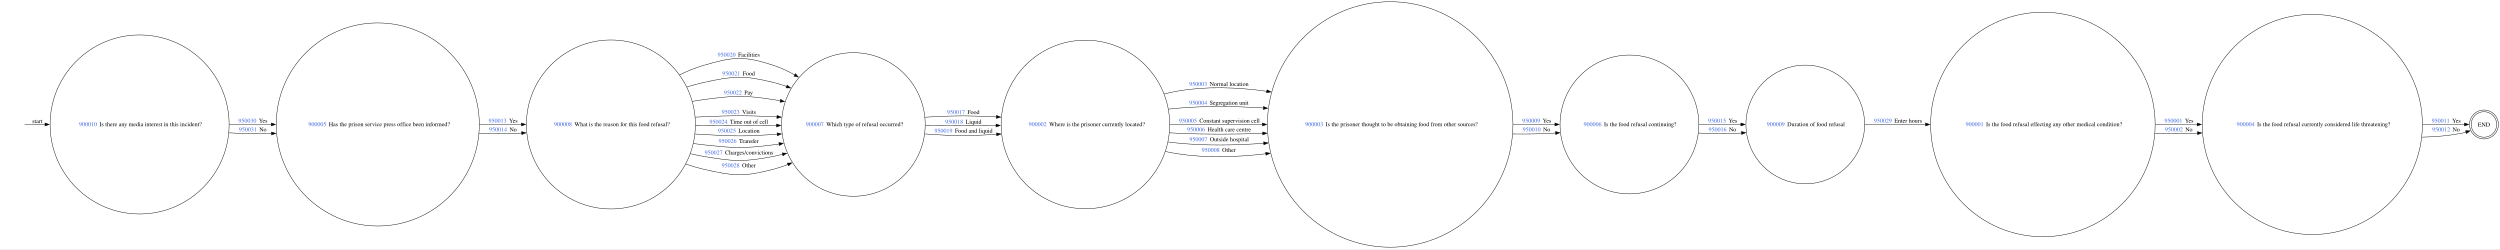
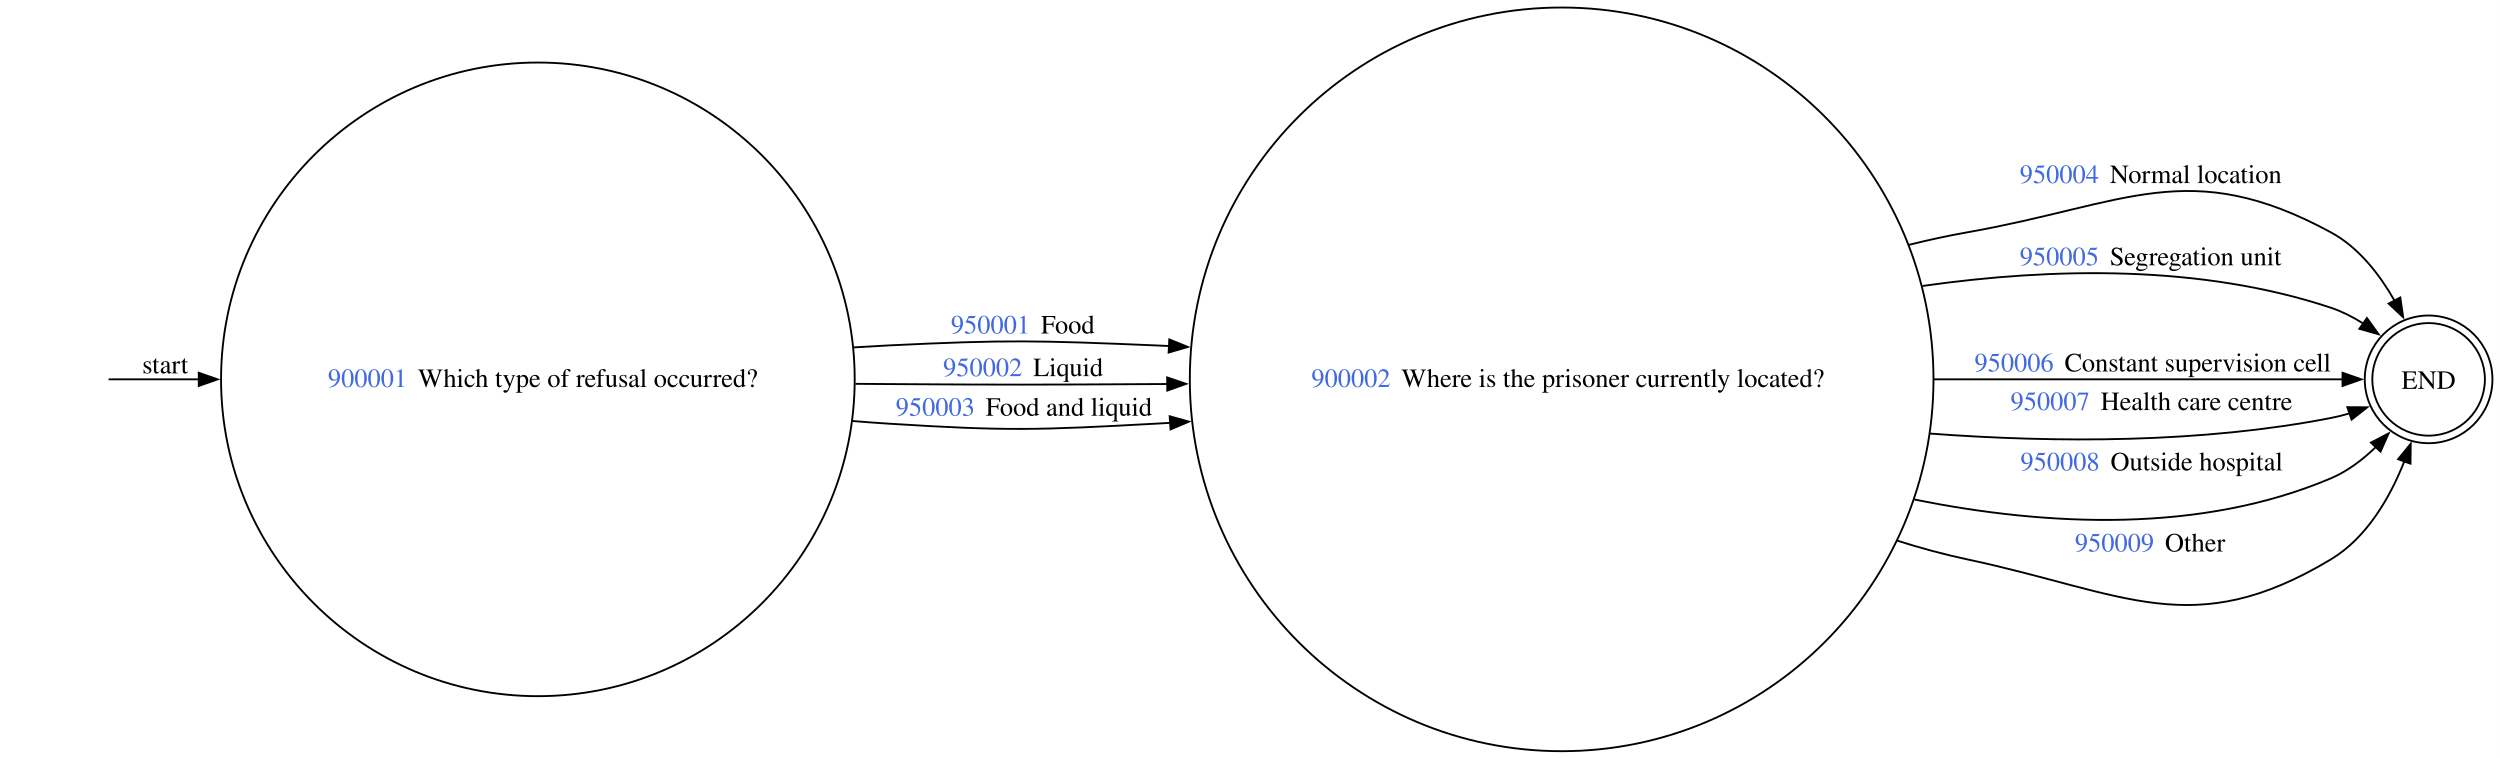
- <svg xmlns="http://www.w3.org/2000/svg" width="5851pt" height="583pt" viewBox="0.00 0.00 5851.00 583.00">
-   <g id="graph0" class="graph" transform="scale(1 1) rotate(0) translate(4 578.59)">
-     <polygon fill="white" stroke="none" points="-4,4 -4,-578.59 5847.32,-578.59 5847.32,4 -4,4" />
+ <svg xmlns="http://www.w3.org/2000/svg" width="1326pt" height="402pt" viewBox="0.00 0.00 1326.00 402.00">
+   <g id="graph0" class="graph" transform="scale(1 1) rotate(0) translate(4 398.43)">
+     <polygon fill="white" stroke="none" points="-4,4 -4,-398.43 1321.98,-398.43 1321.98,4 -4,4" />
    <g id="node1" class="node">
</g>
    <g id="node2" class="node">
-       <ellipse fill="none" stroke="black" cx="322.75" cy="-287.29" rx="209.5" ry="209.5" />
-       <text xml:space="preserve" text-anchor="start" x="177.25" y="-283.24" font-family="Times,serif" font-size="14.00"> </text>
-       <text xml:space="preserve" text-anchor="start" x="181" y="-283.24" font-family="Times,serif" font-size="14.00" fill="royalblue">900010 </text>
-       <text xml:space="preserve" text-anchor="start" x="225.25" y="-283.24" font-family="Times,serif" font-size="14.00"> Is there any media interest in this incident? </text>
+       <ellipse fill="none" stroke="black" cx="281.29" cy="-197.22" rx="168.04" ry="168.04" />
+       <text xml:space="preserve" text-anchor="start" x="166.17" y="-193.17" font-family="Times,serif" font-size="14.00"> </text>
+       <text xml:space="preserve" text-anchor="start" x="169.92" y="-193.17" font-family="Times,serif" font-size="14.00" fill="royalblue">900001 </text>
+       <text xml:space="preserve" text-anchor="start" x="214.17" y="-193.17" font-family="Times,serif" font-size="14.00"> Which type of refusal occurred? </text>
    </g>
    <g id="edge1" class="edge">
-       <path fill="none" stroke="black" d="M53.81,-287.29C66.39,-287.29 82.81,-287.29 101.33,-287.29" />
-       <polygon fill="black" stroke="black" points="101.28,-290.8 111.28,-287.29 101.28,-283.8 101.28,-290.8" />
-       <text xml:space="preserve" text-anchor="middle" x="83.62" y="-290.49" font-family="Times,serif" font-size="14.00">start</text>
+       <path fill="none" stroke="black" d="M53.58,-197.22C66.35,-197.22 83.02,-197.22 101.53,-197.22" />
+       <polygon fill="black" stroke="black" points="101.43,-200.72 111.43,-197.22 101.43,-193.72 101.43,-200.72" />
+       <text xml:space="preserve" text-anchor="middle" x="83.62" y="-200.42" font-family="Times,serif" font-size="14.00">start</text>
    </g>
-     <g id="node9" class="node">
-       <ellipse fill="none" stroke="black" cx="880.15" cy="-287.29" rx="237.65" ry="237.65" />
-       <text xml:space="preserve" text-anchor="start" x="714.02" y="-283.24" font-family="Times,serif" font-size="14.00"> </text>
-       <text xml:space="preserve" text-anchor="start" x="717.77" y="-283.24" font-family="Times,serif" font-size="14.00" fill="royalblue">900005 </text>
-       <text xml:space="preserve" text-anchor="start" x="762.02" y="-283.24" font-family="Times,serif" font-size="14.00"> Has the prison service press office been informed? </text>
+     <g id="node4" class="node">
+       <ellipse fill="none" stroke="black" cx="824.3" cy="-197.22" rx="197.22" ry="197.22" />
+       <text xml:space="preserve" text-anchor="start" x="687.8" y="-193.17" font-family="Times,serif" font-size="14.00"> </text>
+       <text xml:space="preserve" text-anchor="start" x="691.55" y="-193.17" font-family="Times,serif" font-size="14.00" fill="royalblue">900002 </text>
+       <text xml:space="preserve" text-anchor="start" x="735.8" y="-193.17" font-family="Times,serif" font-size="14.00"> Where is the prisoner currently located? </text>
    </g>
-     <g id="edge31" class="edge">
-       <path fill="none" stroke="black" d="M532.54,-287.29C564.74,-287.29 598.26,-287.29 631.21,-287.29" />
-       <polygon fill="black" stroke="black" points="630.85,-290.8 640.85,-287.29 630.85,-283.8 630.85,-290.8" />
-       <text xml:space="preserve" text-anchor="start" x="550.25" y="-291.49" font-family="Times,serif" font-size="14.00"> </text>
-       <text xml:space="preserve" text-anchor="start" x="554" y="-291.49" font-family="Times,serif" font-size="14.00" fill="royalblue">950030 </text>
-       <text xml:space="preserve" text-anchor="start" x="598.25" y="-291.49" font-family="Times,serif" font-size="14.00"> Yes </text>
+     <g id="edge2" class="edge">
+       <path fill="none" stroke="black" d="M448.68,-214.17C454.98,-214.57 461.21,-214.92 467.34,-215.22 530.26,-218.27 546.14,-217.86 609.09,-215.22 611.45,-215.12 613.84,-215.01 616.23,-214.9" />
+       <polygon fill="black" stroke="black" points="616.19,-218.41 626,-214.41 615.84,-211.42 616.19,-218.41" />
+       <text xml:space="preserve" text-anchor="start" x="496.59" y="-221.55" font-family="Times,serif" font-size="14.00"> </text>
+       <text xml:space="preserve" text-anchor="start" x="500.34" y="-221.55" font-family="Times,serif" font-size="14.00" fill="royalblue">950001 </text>
+       <text xml:space="preserve" text-anchor="start" x="544.59" y="-221.55" font-family="Times,serif" font-size="14.00"> Food </text>
    </g>
-     <g id="edge32" class="edge">
-       <path fill="none" stroke="black" d="M531.67,-267.74C537.93,-267.39 544.14,-267.07 550.25,-266.79 576.62,-265.6 604.17,-265.51 631.62,-266.15" />
-       <polygon fill="black" stroke="black" points="631.35,-269.65 641.44,-266.42 631.54,-262.65 631.35,-269.65" />
-       <text xml:space="preserve" text-anchor="start" x="551.38" y="-270.99" font-family="Times,serif" font-size="14.00"> </text>
-       <text xml:space="preserve" text-anchor="start" x="555.13" y="-270.99" font-family="Times,serif" font-size="14.00" fill="royalblue">950031 </text>
-       <text xml:space="preserve" text-anchor="start" x="599.38" y="-270.99" font-family="Times,serif" font-size="14.00"> No </text>
+     <g id="edge3" class="edge">
+       <path fill="none" stroke="black" d="M449.73,-194.85C455.67,-194.8 461.55,-194.76 467.34,-194.72 530.34,-194.29 546.09,-194.35 609.09,-194.72 611.16,-194.73 613.24,-194.74 615.33,-194.75" />
+       <polygon fill="black" stroke="black" points="615.07,-198.25 625.1,-194.82 615.12,-191.25 615.07,-198.25" />
+       <text xml:space="preserve" text-anchor="start" x="492.46" y="-198.92" font-family="Times,serif" font-size="14.00"> </text>
+       <text xml:space="preserve" text-anchor="start" x="496.21" y="-198.92" font-family="Times,serif" font-size="14.00" fill="royalblue">950002 </text>
+       <text xml:space="preserve" text-anchor="start" x="540.46" y="-198.92" font-family="Times,serif" font-size="14.00"> Liquid </text>
+     </g>
+     <g id="edge4" class="edge">
+       <path fill="none" stroke="black" d="M448.14,-175.13C454.62,-174.59 461.04,-174.12 467.34,-173.72 530.21,-169.74 546.18,-170.28 609.09,-173.72 611.63,-173.86 614.19,-174 616.76,-174.16" />
+       <polygon fill="black" stroke="black" points="616.4,-177.64 626.6,-174.8 616.85,-170.66 616.4,-177.64" />
+       <text xml:space="preserve" text-anchor="start" x="467.34" y="-177.92" font-family="Times,serif" font-size="14.00"> </text>
+       <text xml:space="preserve" text-anchor="start" x="471.09" y="-177.92" font-family="Times,serif" font-size="14.00" fill="royalblue">950003 </text>
+       <text xml:space="preserve" text-anchor="start" x="515.34" y="-177.92" font-family="Times,serif" font-size="14.00"> Food and liquid </text>
    </g>
    <g id="node3" class="node">
-       <ellipse fill="none" stroke="black" cx="5809.47" cy="-287.29" rx="29.86" ry="29.86" />
-       <ellipse fill="none" stroke="black" cx="5809.47" cy="-287.29" rx="33.86" ry="33.86" />
-       <text xml:space="preserve" text-anchor="middle" x="5809.47" y="-282.24" font-family="Times,serif" font-size="14.00">END</text>
-     </g>
-     <g id="node4" class="node">
-       <ellipse fill="none" stroke="black" cx="4777.16" cy="-287.29" rx="262.73" ry="262.73" />
-       <text xml:space="preserve" text-anchor="start" x="4592.66" y="-283.24" font-family="Times,serif" font-size="14.00"> </text>
-       <text xml:space="preserve" text-anchor="start" x="4596.41" y="-283.24" font-family="Times,serif" font-size="14.00" fill="royalblue">900001 </text>
-       <text xml:space="preserve" text-anchor="start" x="4640.66" y="-283.24" font-family="Times,serif" font-size="14.00"> Is the food refusal effecting any other medical condition? </text>
-     </g>
-     <g id="node5" class="node">
-       <ellipse fill="none" stroke="black" cx="5407.75" cy="-287.29" rx="257.61" ry="257.61" />
-       <text xml:space="preserve" text-anchor="start" x="5227" y="-283.24" font-family="Times,serif" font-size="14.00"> </text>
-       <text xml:space="preserve" text-anchor="start" x="5230.75" y="-283.24" font-family="Times,serif" font-size="14.00" fill="royalblue">900004 </text>
-       <text xml:space="preserve" text-anchor="start" x="5275" y="-283.24" font-family="Times,serif" font-size="14.00"> Is the food refusal currently considered life threatening? </text>
-     </g>
-     <g id="edge2" class="edge">
-       <path fill="none" stroke="black" d="M5040.19,-287.29C5072.58,-287.29 5105.74,-287.29 5138.23,-287.29" />
-       <polygon fill="black" stroke="black" points="5138.18,-290.8 5148.18,-287.29 5138.18,-283.8 5138.18,-290.8" />
-       <text xml:space="preserve" text-anchor="start" x="5057.89" y="-291.49" font-family="Times,serif" font-size="14.00"> </text>
-       <text xml:space="preserve" text-anchor="start" x="5061.64" y="-291.49" font-family="Times,serif" font-size="14.00" fill="royalblue">950001 </text>
-       <text xml:space="preserve" text-anchor="start" x="5105.89" y="-291.49" font-family="Times,serif" font-size="14.00"> Yes </text>
-     </g>
-     <g id="edge3" class="edge">
-       <path fill="none" stroke="black" d="M5039.56,-266.54C5070.75,-265.73 5102.15,-265.68 5132.14,-266.79 5134.52,-266.88 5136.91,-266.98 5139.31,-267.07" />
-       <polygon fill="black" stroke="black" points="5138.96,-270.56 5149.1,-267.49 5139.26,-263.57 5138.96,-270.56" />
-       <text xml:space="preserve" text-anchor="start" x="5059.02" y="-270.99" font-family="Times,serif" font-size="14.00"> </text>
-       <text xml:space="preserve" text-anchor="start" x="5062.77" y="-270.99" font-family="Times,serif" font-size="14.00" fill="royalblue">950002 </text>
-       <text xml:space="preserve" text-anchor="start" x="5107.02" y="-270.99" font-family="Times,serif" font-size="14.00"> No </text>
-     </g>
-     <g id="edge12" class="edge">
-       <path fill="none" stroke="black" d="M5665.85,-287.29C5703.57,-287.29 5738.32,-287.29 5764.07,-287.29" />
-       <polygon fill="black" stroke="black" points="5763.74,-290.8 5773.74,-287.29 5763.74,-283.8 5763.74,-290.8" />
-       <text xml:space="preserve" text-anchor="start" x="5683.36" y="-291.49" font-family="Times,serif" font-size="14.00"> </text>
-       <text xml:space="preserve" text-anchor="start" x="5687.11" y="-291.49" font-family="Times,serif" font-size="14.00" fill="royalblue">950011 </text>
-       <text xml:space="preserve" text-anchor="start" x="5731.36" y="-291.49" font-family="Times,serif" font-size="14.00"> Yes </text>
-     </g>
-     <g id="edge13" class="edge">
-       <path fill="none" stroke="black" d="M5664.1,-257.6C5695.75,-258.23 5727.53,-260.96 5757.61,-266.79 5760.96,-267.44 5764.37,-268.31 5767.76,-269.33" />
-       <polygon fill="black" stroke="black" points="5766.36,-272.55 5776.96,-272.49 5768.63,-265.93 5766.36,-272.55" />
-       <text xml:space="preserve" text-anchor="start" x="5684.49" y="-270.99" font-family="Times,serif" font-size="14.00"> </text>
-       <text xml:space="preserve" text-anchor="start" x="5688.24" y="-270.99" font-family="Times,serif" font-size="14.00" fill="royalblue">950012 </text>
-       <text xml:space="preserve" text-anchor="start" x="5732.49" y="-270.99" font-family="Times,serif" font-size="14.00"> No </text>
-     </g>
-     <g id="node6" class="node">
-       <ellipse fill="none" stroke="black" cx="2536.31" cy="-287.29" rx="197.22" ry="197.22" />
-       <text xml:space="preserve" text-anchor="start" x="2399.81" y="-283.24" font-family="Times,serif" font-size="14.00"> </text>
-       <text xml:space="preserve" text-anchor="start" x="2403.56" y="-283.24" font-family="Times,serif" font-size="14.00" fill="royalblue">900002 </text>
-       <text xml:space="preserve" text-anchor="start" x="2447.81" y="-283.24" font-family="Times,serif" font-size="14.00"> Where is the prisoner currently located? </text>
-     </g>
-     <g id="node7" class="node">
-       <ellipse fill="none" stroke="black" cx="3249.57" cy="-287.29" rx="287.29" ry="287.29" />
-       <text xml:space="preserve" text-anchor="start" x="3047.07" y="-283.24" font-family="Times,serif" font-size="14.00"> </text>
-       <text xml:space="preserve" text-anchor="start" x="3050.82" y="-283.24" font-family="Times,serif" font-size="14.00" fill="royalblue">900003 </text>
-       <text xml:space="preserve" text-anchor="start" x="3095.07" y="-283.24" font-family="Times,serif" font-size="14.00"> Is the prisoner thought to be obtaining food from other sources? </text>
-     </g>
-     <g id="edge4" class="edge">
-       <path fill="none" stroke="black" d="M2720.51,-358.64C2730.91,-361.24 2741.3,-363.49 2751.53,-365.29 2819.3,-377.25 2892.43,-374.46 2961.21,-364.87" />
-       <polygon fill="black" stroke="black" points="2961.32,-368.39 2970.71,-363.49 2960.31,-361.46 2961.32,-368.39" />
-       <text xml:space="preserve" text-anchor="start" x="2775.53" y="-377.4" font-family="Times,serif" font-size="14.00"> </text>
-       <text xml:space="preserve" text-anchor="start" x="2779.28" y="-377.4" font-family="Times,serif" font-size="14.00" fill="royalblue">950003 </text>
-       <text xml:space="preserve" text-anchor="start" x="2823.53" y="-377.4" font-family="Times,serif" font-size="14.00"> Normal location </text>
+       <ellipse fill="none" stroke="black" cx="1284.13" cy="-197.22" rx="29.86" ry="29.86" />
+       <ellipse fill="none" stroke="black" cx="1284.13" cy="-197.22" rx="33.86" ry="33.86" />
+       <text xml:space="preserve" text-anchor="middle" x="1284.13" y="-192.17" font-family="Times,serif" font-size="14.00">END</text>
    </g>
    <g id="edge5" class="edge">
-       <path fill="none" stroke="black" d="M2730.65,-323.18C2737.68,-323.98 2744.66,-324.69 2751.53,-325.29 2816.62,-331.02 2886.56,-330.07 2952.82,-325.87" />
-       <polygon fill="black" stroke="black" points="2953.02,-329.37 2962.77,-325.21 2952.56,-322.38 2953.02,-329.37" />
-       <text xml:space="preserve" text-anchor="start" x="2775.53" y="-333.5" font-family="Times,serif" font-size="14.00"> </text>
-       <text xml:space="preserve" text-anchor="start" x="2779.28" y="-333.5" font-family="Times,serif" font-size="14.00" fill="royalblue">950004 </text>
-       <text xml:space="preserve" text-anchor="start" x="2823.53" y="-333.5" font-family="Times,serif" font-size="14.00"> Segregation unit </text>
+       <path fill="none" stroke="black" d="M1008.5,-268.56C1018.9,-271.16 1029.29,-273.41 1039.52,-275.22 1123.89,-290.1 1156.95,-316.02 1232.27,-275.22 1246.91,-267.29 1258,-253.11 1266.03,-239" />
+       <polygon fill="black" stroke="black" points="1269.12,-240.65 1270.64,-230.17 1262.91,-237.41 1269.12,-240.65" />
+       <text xml:space="preserve" text-anchor="start" x="1063.52" y="-301.33" font-family="Times,serif" font-size="14.00"> </text>
+       <text xml:space="preserve" text-anchor="start" x="1067.27" y="-301.33" font-family="Times,serif" font-size="14.00" fill="royalblue">950004 </text>
+       <text xml:space="preserve" text-anchor="start" x="1111.52" y="-301.33" font-family="Times,serif" font-size="14.00"> Normal location </text>
    </g>
    <g id="edge6" class="edge">
-       <path fill="none" stroke="black" d="M2734.02,-287.29C2801.09,-287.29 2877.65,-287.29 2950.85,-287.29" />
-       <polygon fill="black" stroke="black" points="2950.59,-290.8 2960.59,-287.29 2950.59,-283.8 2950.59,-290.8" />
-       <text xml:space="preserve" text-anchor="start" x="2751.53" y="-291.49" font-family="Times,serif" font-size="14.00"> </text>
-       <text xml:space="preserve" text-anchor="start" x="2755.28" y="-291.49" font-family="Times,serif" font-size="14.00" fill="royalblue">950005 </text>
-       <text xml:space="preserve" text-anchor="start" x="2799.53" y="-291.49" font-family="Times,serif" font-size="14.00"> Constant supervision cell </text>
+       <path fill="none" stroke="black" d="M1015.62,-246.74C1085.22,-256.65 1163.67,-258.02 1232.27,-235.22 1238.22,-233.24 1244.03,-230.27 1249.48,-226.83" />
+       <polygon fill="black" stroke="black" points="1251.42,-229.75 1257.6,-221.15 1247.4,-224.02 1251.42,-229.75" />
+       <text xml:space="preserve" text-anchor="start" x="1063.52" y="-257.73" font-family="Times,serif" font-size="14.00"> </text>
+       <text xml:space="preserve" text-anchor="start" x="1067.27" y="-257.73" font-family="Times,serif" font-size="14.00" fill="royalblue">950005 </text>
+       <text xml:space="preserve" text-anchor="start" x="1111.52" y="-257.73" font-family="Times,serif" font-size="14.00"> Segregation unit </text>
    </g>
    <g id="edge7" class="edge">
-       <path fill="none" stroke="black" d="M2732.8,-267.81C2739.12,-267.43 2745.37,-267.09 2751.53,-266.79 2816.16,-263.71 2885.52,-264.19 2951.32,-266.4" />
-       <polygon fill="black" stroke="black" points="2951.08,-269.9 2961.19,-266.75 2951.32,-262.9 2951.08,-269.9" />
-       <text xml:space="preserve" text-anchor="start" x="2770.65" y="-270.99" font-family="Times,serif" font-size="14.00"> </text>
-       <text xml:space="preserve" text-anchor="start" x="2774.4" y="-270.99" font-family="Times,serif" font-size="14.00" fill="royalblue">950006 </text>
-       <text xml:space="preserve" text-anchor="start" x="2818.65" y="-270.99" font-family="Times,serif" font-size="14.00"> Health care centre </text>
+       <path fill="none" stroke="black" d="M1021.79,-197.22C1102.17,-197.22 1187.99,-197.22 1238.53,-197.22" />
+       <polygon fill="black" stroke="black" points="1238.47,-200.72 1248.47,-197.22 1238.47,-193.72 1238.47,-200.72" />
+       <text xml:space="preserve" text-anchor="start" x="1039.52" y="-201.42" font-family="Times,serif" font-size="14.00"> </text>
+       <text xml:space="preserve" text-anchor="start" x="1043.27" y="-201.42" font-family="Times,serif" font-size="14.00" fill="royalblue">950006 </text>
+       <text xml:space="preserve" text-anchor="start" x="1087.52" y="-201.42" font-family="Times,serif" font-size="14.00"> Constant supervision cell </text>
    </g>
    <g id="edge8" class="edge">
-       <path fill="none" stroke="black" d="M2729.72,-246.33C2737.06,-245.37 2744.35,-244.52 2751.53,-243.79 2817.05,-237.21 2887.48,-238.37 2954.14,-243.26" />
-       <polygon fill="black" stroke="black" points="2953.48,-246.72 2963.72,-243.99 2954.02,-239.74 2953.48,-246.72" />
-       <text xml:space="preserve" text-anchor="start" x="2775.9" y="-247.99" font-family="Times,serif" font-size="14.00"> </text>
-       <text xml:space="preserve" text-anchor="start" x="2779.65" y="-247.99" font-family="Times,serif" font-size="14.00" fill="royalblue">950007 </text>
-       <text xml:space="preserve" text-anchor="start" x="2823.9" y="-247.99" font-family="Times,serif" font-size="14.00"> Outside hospital </text>
+       <path fill="none" stroke="black" d="M1019.69,-168.46C1087.46,-163.42 1163.69,-163.41 1232.27,-176.72 1235.62,-177.37 1239.03,-178.24 1242.41,-179.25" />
+       <polygon fill="black" stroke="black" points="1241.02,-182.47 1251.62,-182.41 1243.29,-175.85 1241.02,-182.47" />
+       <text xml:space="preserve" text-anchor="start" x="1058.65" y="-180.92" font-family="Times,serif" font-size="14.00"> </text>
+       <text xml:space="preserve" text-anchor="start" x="1062.4" y="-180.92" font-family="Times,serif" font-size="14.00" fill="royalblue">950007 </text>
+       <text xml:space="preserve" text-anchor="start" x="1106.65" y="-180.92" font-family="Times,serif" font-size="14.00"> Health care centre </text>
    </g>
    <g id="edge9" class="edge">
-       <path fill="none" stroke="black" d="M2723.42,-224.05C2732.86,-222.01 2742.27,-220.24 2751.53,-218.79 2818.48,-208.35 2890.64,-210.58 2958.67,-218.74" />
-       <polygon fill="black" stroke="black" points="2958.13,-222.2 2968.48,-219.97 2959,-215.26 2958.13,-222.2" />
-       <text xml:space="preserve" text-anchor="start" x="2804.78" y="-222.99" font-family="Times,serif" font-size="14.00"> </text>
-       <text xml:space="preserve" text-anchor="start" x="2808.53" y="-222.99" font-family="Times,serif" font-size="14.00" fill="royalblue">950008 </text>
-       <text xml:space="preserve" text-anchor="start" x="2852.78" y="-222.99" font-family="Times,serif" font-size="14.00"> Other </text>
-     </g>
-     <g id="node8" class="node">
-       <ellipse fill="none" stroke="black" cx="3809.53" cy="-287.29" rx="162.41" ry="162.41" />
-       <text xml:space="preserve" text-anchor="start" x="3698.53" y="-283.24" font-family="Times,serif" font-size="14.00"> </text>
-       <text xml:space="preserve" text-anchor="start" x="3702.28" y="-283.24" font-family="Times,serif" font-size="14.00" fill="royalblue">900006 </text>
-       <text xml:space="preserve" text-anchor="start" x="3746.53" y="-283.24" font-family="Times,serif" font-size="14.00"> Is the food refusal continuing? </text>
+       <path fill="none" stroke="black" d="M1011.41,-133.47C1082.75,-119.12 1163.48,-115.58 1232.27,-144.72 1241.17,-148.49 1249.28,-154.66 1256.28,-161.48" />
+       <polygon fill="black" stroke="black" points="1253.53,-163.67 1262.93,-168.57 1258.64,-158.88 1253.53,-163.67" />
+       <text xml:space="preserve" text-anchor="start" x="1063.9" y="-148.92" font-family="Times,serif" font-size="14.00"> </text>
+       <text xml:space="preserve" text-anchor="start" x="1067.65" y="-148.92" font-family="Times,serif" font-size="14.00" fill="royalblue">950008 </text>
+       <text xml:space="preserve" text-anchor="start" x="1111.9" y="-148.92" font-family="Times,serif" font-size="14.00"> Outside hospital </text>
    </g>
    <g id="edge10" class="edge">
-       <path fill="none" stroke="black" d="M3537.32,-287.29C3570.76,-287.29 3604.06,-287.29 3635.29,-287.29" />
-       <polygon fill="black" stroke="black" points="3635.18,-290.8 3645.18,-287.29 3635.18,-283.8 3635.18,-290.8" />
-       <text xml:space="preserve" text-anchor="start" x="3554.87" y="-291.49" font-family="Times,serif" font-size="14.00"> </text>
-       <text xml:space="preserve" text-anchor="start" x="3558.62" y="-291.49" font-family="Times,serif" font-size="14.00" fill="royalblue">950009 </text>
-       <text xml:space="preserve" text-anchor="start" x="3602.87" y="-291.49" font-family="Times,serif" font-size="14.00"> Yes </text>
-     </g>
-     <g id="edge11" class="edge">
-       <path fill="none" stroke="black" d="M3536.34,-265.06C3567.65,-264.64 3599.06,-265.08 3629.12,-266.79 3631.66,-266.94 3634.22,-267.1 3636.8,-267.26" />
-       <polygon fill="black" stroke="black" points="3636.46,-270.75 3646.68,-267.95 3636.95,-263.76 3636.46,-270.75" />
-       <text xml:space="preserve" text-anchor="start" x="3555.99" y="-270.99" font-family="Times,serif" font-size="14.00"> </text>
-       <text xml:space="preserve" text-anchor="start" x="3559.74" y="-270.99" font-family="Times,serif" font-size="14.00" fill="royalblue">950010 </text>
-       <text xml:space="preserve" text-anchor="start" x="3603.99" y="-270.99" font-family="Times,serif" font-size="14.00"> No </text>
-     </g>
-     <g id="node11" class="node">
-       <ellipse fill="none" stroke="black" cx="4221.07" cy="-287.29" rx="138.87" ry="138.87" />
-       <text xml:space="preserve" text-anchor="start" x="4127.32" y="-283.24" font-family="Times,serif" font-size="14.00"> </text>
-       <text xml:space="preserve" text-anchor="start" x="4131.07" y="-283.24" font-family="Times,serif" font-size="14.00" fill="royalblue">900009 </text>
-       <text xml:space="preserve" text-anchor="start" x="4175.32" y="-283.24" font-family="Times,serif" font-size="14.00"> Duration of food refusal </text>
-     </g>
-     <g id="edge16" class="edge">
-       <path fill="none" stroke="black" d="M3972.39,-287.29C4004.79,-287.29 4038.69,-287.29 4070.65,-287.29" />
-       <polygon fill="black" stroke="black" points="4070.35,-290.8 4080.35,-287.29 4070.35,-283.8 4070.35,-290.8" />
-       <text xml:space="preserve" text-anchor="start" x="3989.94" y="-291.49" font-family="Times,serif" font-size="14.00"> </text>
-       <text xml:space="preserve" text-anchor="start" x="3993.69" y="-291.49" font-family="Times,serif" font-size="14.00" fill="royalblue">950015 </text>
-       <text xml:space="preserve" text-anchor="start" x="4037.94" y="-291.49" font-family="Times,serif" font-size="14.00"> Yes </text>
-     </g>
-     <g id="edge17" class="edge">
-       <path fill="none" stroke="black" d="M3971.17,-267.21C4002.03,-265.36 4034.1,-264.82 4064.19,-266.79 4066.74,-266.96 4069.31,-267.14 4071.89,-267.34" />
-       <polygon fill="black" stroke="black" points="4071.55,-270.82 4081.8,-268.16 4072.12,-263.85 4071.55,-270.82" />
-       <text xml:space="preserve" text-anchor="start" x="3991.07" y="-270.99" font-family="Times,serif" font-size="14.00"> </text>
-       <text xml:space="preserve" text-anchor="start" x="3994.82" y="-270.99" font-family="Times,serif" font-size="14.00" fill="royalblue">950016 </text>
-       <text xml:space="preserve" text-anchor="start" x="4039.07" y="-270.99" font-family="Times,serif" font-size="14.00"> No </text>
-     </g>
-     <g id="node10" class="node">
-       <ellipse fill="none" stroke="black" cx="1425.78" cy="-287.29" rx="197.73" ry="197.73" />
-       <text xml:space="preserve" text-anchor="start" x="1288.9" y="-283.24" font-family="Times,serif" font-size="14.00"> </text>
-       <text xml:space="preserve" text-anchor="start" x="1292.65" y="-283.24" font-family="Times,serif" font-size="14.00" fill="royalblue">900008 </text>
-       <text xml:space="preserve" text-anchor="start" x="1336.9" y="-283.24" font-family="Times,serif" font-size="14.00"> What is the reason for this food refusal? </text>
-     </g>
-     <g id="edge14" class="edge">
-       <path fill="none" stroke="black" d="M1118.01,-287.29C1150.77,-287.29 1184.22,-287.29 1216.42,-287.29" />
-       <polygon fill="black" stroke="black" points="1216.23,-290.8 1226.23,-287.29 1216.23,-283.8 1216.23,-290.8" />
-       <text xml:space="preserve" text-anchor="start" x="1135.8" y="-291.49" font-family="Times,serif" font-size="14.00"> </text>
-       <text xml:space="preserve" text-anchor="start" x="1139.55" y="-291.49" font-family="Times,serif" font-size="14.00" fill="royalblue">950013 </text>
-       <text xml:space="preserve" text-anchor="start" x="1183.8" y="-291.49" font-family="Times,serif" font-size="14.00"> Yes </text>
-     </g>
-     <g id="edge15" class="edge">
-       <path fill="none" stroke="black" d="M1117.35,-266.32C1148.52,-265.39 1180.05,-265.37 1210.05,-266.79 1212.42,-266.91 1214.81,-267.03 1217.21,-267.15" />
-       <polygon fill="black" stroke="black" points="1216.84,-270.64 1227.02,-267.71 1217.23,-263.65 1216.84,-270.64" />
-       <text xml:space="preserve" text-anchor="start" x="1136.92" y="-270.99" font-family="Times,serif" font-size="14.00"> </text>
-       <text xml:space="preserve" text-anchor="start" x="1140.67" y="-270.99" font-family="Times,serif" font-size="14.00" fill="royalblue">950014 </text>
-       <text xml:space="preserve" text-anchor="start" x="1184.92" y="-270.99" font-family="Times,serif" font-size="14.00"> No </text>
-     </g>
-     <g id="node12" class="node">
-       <ellipse fill="none" stroke="black" cx="1993.3" cy="-287.29" rx="168.04" ry="168.04" />
-       <text xml:space="preserve" text-anchor="start" x="1878.18" y="-283.24" font-family="Times,serif" font-size="14.00"> </text>
-       <text xml:space="preserve" text-anchor="start" x="1881.93" y="-283.24" font-family="Times,serif" font-size="14.00" fill="royalblue">900007 </text>
-       <text xml:space="preserve" text-anchor="start" x="1926.18" y="-283.24" font-family="Times,serif" font-size="14.00"> Which type of refusal occurred? </text>
-     </g>
-     <g id="edge21" class="edge">
-       <path fill="none" stroke="black" d="M1586.47,-403.32C1604.39,-412.21 1622.9,-419.83 1641.51,-425.29 1712.19,-446.05 1737.34,-448.5 1807.26,-425.29 1823.95,-419.76 1840.36,-412.06 1856.09,-403.11" />
-       <polygon fill="black" stroke="black" points="1857.66,-406.25 1864.49,-398.15 1854.1,-400.22 1857.66,-406.25" />
-       <text xml:space="preserve" text-anchor="start" x="1671.88" y="-445.99" font-family="Times,serif" font-size="14.00"> </text>
-       <text xml:space="preserve" text-anchor="start" x="1675.63" y="-445.99" font-family="Times,serif" font-size="14.00" fill="royalblue">950020 </text>
-       <text xml:space="preserve" text-anchor="start" x="1719.88" y="-445.99" font-family="Times,serif" font-size="14.00"> Facilities </text>
-     </g>
-     <g id="edge22" class="edge">
-       <path fill="none" stroke="black" d="M1603.45,-374.88C1616.13,-379 1628.89,-382.55 1641.51,-385.29 1713.49,-400.95 1735.76,-403.06 1807.26,-385.29 1817.17,-382.83 1827.13,-379.73 1837.02,-376.16" />
-       <polygon fill="black" stroke="black" points="1838.18,-379.46 1846.29,-372.64 1835.7,-372.92 1838.18,-379.46" />
-       <text xml:space="preserve" text-anchor="start" x="1682.76" y="-402.04" font-family="Times,serif" font-size="14.00"> </text>
-       <text xml:space="preserve" text-anchor="start" x="1686.51" y="-402.04" font-family="Times,serif" font-size="14.00" fill="royalblue">950021 </text>
-       <text xml:space="preserve" text-anchor="start" x="1730.76" y="-402.04" font-family="Times,serif" font-size="14.00"> Food </text>
-     </g>
-     <g id="edge23" class="edge">
-       <path fill="none" stroke="black" d="M1616.21,-341.34C1624.72,-342.85 1633.18,-344.19 1641.51,-345.29 1714.53,-354.98 1734.44,-356.44 1807.26,-345.29 1812.26,-344.53 1817.31,-343.65 1822.39,-342.68" />
-       <polygon fill="black" stroke="black" points="1822.96,-346.14 1832.06,-340.72 1821.57,-339.28 1822.96,-346.14" />
-       <text xml:space="preserve" text-anchor="start" x="1686.51" y="-357.32" font-family="Times,serif" font-size="14.00"> </text>
-       <text xml:space="preserve" text-anchor="start" x="1690.26" y="-357.32" font-family="Times,serif" font-size="14.00" fill="royalblue">950022 </text>
-       <text xml:space="preserve" text-anchor="start" x="1734.51" y="-357.32" font-family="Times,serif" font-size="14.00"> Pay </text>
-     </g>
-     <g id="edge24" class="edge">
-       <path fill="none" stroke="black" d="M1623.04,-304.42C1629.26,-304.75 1635.43,-305.04 1641.51,-305.29 1715.11,-308.37 1733.68,-308.87 1807.26,-305.29 1809.65,-305.18 1812.06,-305.05 1814.48,-304.92" />
-       <polygon fill="black" stroke="black" points="1814.63,-308.42 1824.4,-304.34 1814.21,-301.43 1814.63,-308.42" />
-       <text xml:space="preserve" text-anchor="start" x="1681.26" y="-311.99" font-family="Times,serif" font-size="14.00"> </text>
-       <text xml:space="preserve" text-anchor="start" x="1685.01" y="-311.99" font-family="Times,serif" font-size="14.00" fill="royalblue">950023 </text>
-       <text xml:space="preserve" text-anchor="start" x="1729.26" y="-311.99" font-family="Times,serif" font-size="14.00"> Visits </text>
-     </g>
-     <g id="edge25" class="edge">
-       <path fill="none" stroke="black" d="M1623.94,-284.91C1629.86,-284.87 1635.73,-284.83 1641.51,-284.79 1715.17,-284.37 1733.59,-284.3 1807.26,-284.79 1809.33,-284.81 1811.43,-284.82 1813.53,-284.84" />
-       <polygon fill="black" stroke="black" points="1813.33,-288.34 1823.35,-284.92 1813.38,-281.34 1813.33,-288.34" />
-       <text xml:space="preserve" text-anchor="start" x="1652.76" y="-288.99" font-family="Times,serif" font-size="14.00"> </text>
-       <text xml:space="preserve" text-anchor="start" x="1656.51" y="-288.99" font-family="Times,serif" font-size="14.00" fill="royalblue">950024 </text>
-       <text xml:space="preserve" text-anchor="start" x="1700.76" y="-288.99" font-family="Times,serif" font-size="14.00"> Time out of cell </text>
-     </g>
-     <g id="edge26" class="edge">
-       <path fill="none" stroke="black" d="M1622.72,-264.96C1629.05,-264.52 1635.33,-264.13 1641.51,-263.79 1715.06,-259.78 1733.74,-259.15 1807.26,-263.79 1809.82,-263.96 1812.4,-264.13 1814.99,-264.32" />
-       <polygon fill="black" stroke="black" points="1814.7,-267.81 1824.94,-265.09 1815.24,-260.83 1814.7,-267.81" />
-       <text xml:space="preserve" text-anchor="start" x="1672.63" y="-267.99" font-family="Times,serif" font-size="14.00"> </text>
-       <text xml:space="preserve" text-anchor="start" x="1676.38" y="-267.99" font-family="Times,serif" font-size="14.00" fill="royalblue">950025 </text>
-       <text xml:space="preserve" text-anchor="start" x="1720.63" y="-267.99" font-family="Times,serif" font-size="14.00"> Location </text>
-     </g>
-     <g id="edge27" class="edge">
-       <path fill="none" stroke="black" d="M1618.72,-242.69C1626.39,-241.59 1634.01,-240.61 1641.51,-239.79 1714.74,-231.79 1734.17,-230.56 1807.26,-239.79 1811.36,-240.31 1815.51,-240.9 1819.69,-241.53" />
-       <polygon fill="black" stroke="black" points="1818.86,-244.94 1829.29,-243.1 1819.98,-238.03 1818.86,-244.94" />
-       <text xml:space="preserve" text-anchor="start" x="1674.13" y="-243.99" font-family="Times,serif" font-size="14.00"> </text>
-       <text xml:space="preserve" text-anchor="start" x="1677.88" y="-243.99" font-family="Times,serif" font-size="14.00" fill="royalblue">950026 </text>
-       <text xml:space="preserve" text-anchor="start" x="1722.13" y="-243.99" font-family="Times,serif" font-size="14.00"> Transfer </text>
-     </g>
-     <g id="edge28" class="edge">
-       <path fill="none" stroke="black" d="M1611.7,-218.86C1621.71,-216.5 1631.68,-214.45 1641.51,-212.79 1714.15,-200.55 1734.93,-198.78 1807.26,-212.79 1814.06,-214.11 1820.93,-215.68 1827.82,-217.45" />
-       <polygon fill="black" stroke="black" points="1826.62,-220.75 1837.19,-220 1828.46,-214 1826.62,-220.75" />
-       <text xml:space="preserve" text-anchor="start" x="1641.51" y="-216.99" font-family="Times,serif" font-size="14.00"> </text>
-       <text xml:space="preserve" text-anchor="start" x="1645.26" y="-216.99" font-family="Times,serif" font-size="14.00" fill="royalblue">950027 </text>
-       <text xml:space="preserve" text-anchor="start" x="1689.51" y="-216.99" font-family="Times,serif" font-size="14.00"> Charges/convictions </text>
-     </g>
-     <g id="edge29" class="edge">
-       <path fill="none" stroke="black" d="M1600.77,-194.76C1614.3,-190.01 1627.97,-185.91 1641.51,-182.79 1713.29,-166.25 1736.01,-164.07 1807.26,-182.79 1818.28,-185.69 1829.33,-189.41 1840.25,-193.71" />
-       <polygon fill="black" stroke="black" points="1838.69,-196.85 1849.27,-197.43 1841.36,-190.38 1838.69,-196.85" />
-       <text xml:space="preserve" text-anchor="start" x="1681.26" y="-186.99" font-family="Times,serif" font-size="14.00"> </text>
-       <text xml:space="preserve" text-anchor="start" x="1685.01" y="-186.99" font-family="Times,serif" font-size="14.00" fill="royalblue">950028 </text>
-       <text xml:space="preserve" text-anchor="start" x="1729.26" y="-186.99" font-family="Times,serif" font-size="14.00"> Other </text>
-     </g>
-     <g id="edge30" class="edge">
-       <path fill="none" stroke="black" d="M4360.1,-287.29C4403.61,-287.29 4453.29,-287.29 4502.81,-287.29" />
-       <polygon fill="black" stroke="black" points="4502.53,-290.8 4512.53,-287.29 4502.53,-283.8 4502.53,-290.8" />
-       <text xml:space="preserve" text-anchor="start" x="4377.94" y="-291.49" font-family="Times,serif" font-size="14.00"> </text>
-       <text xml:space="preserve" text-anchor="start" x="4381.69" y="-291.49" font-family="Times,serif" font-size="14.00" fill="royalblue">950029 </text>
-       <text xml:space="preserve" text-anchor="start" x="4425.94" y="-291.49" font-family="Times,serif" font-size="14.00"> Enter hours </text>
-     </g>
-     <g id="edge18" class="edge">
-       <path fill="none" stroke="black" d="M2160.69,-304.25C2166.98,-304.65 2173.22,-305 2179.34,-305.29 2242.27,-308.35 2258.15,-307.93 2321.09,-305.29 2323.46,-305.2 2325.84,-305.09 2328.24,-304.98" />
-       <polygon fill="black" stroke="black" points="2328.19,-308.49 2338.01,-304.49 2327.84,-301.49 2328.19,-308.49" />
-       <text xml:space="preserve" text-anchor="start" x="2208.59" y="-311.63" font-family="Times,serif" font-size="14.00"> </text>
-       <text xml:space="preserve" text-anchor="start" x="2212.34" y="-311.63" font-family="Times,serif" font-size="14.00" fill="royalblue">950017 </text>
-       <text xml:space="preserve" text-anchor="start" x="2256.59" y="-311.63" font-family="Times,serif" font-size="14.00"> Food </text>
-     </g>
-     <g id="edge19" class="edge">
-       <path fill="none" stroke="black" d="M2161.73,-284.93C2167.68,-284.88 2173.56,-284.83 2179.34,-284.79 2242.34,-284.37 2258.09,-284.43 2321.09,-284.79 2323.17,-284.81 2325.25,-284.82 2327.34,-284.83" />
-       <polygon fill="black" stroke="black" points="2327.08,-288.33 2337.1,-284.9 2327.13,-281.33 2327.08,-288.33" />
-       <text xml:space="preserve" text-anchor="start" x="2204.47" y="-288.99" font-family="Times,serif" font-size="14.00"> </text>
-       <text xml:space="preserve" text-anchor="start" x="2208.22" y="-288.99" font-family="Times,serif" font-size="14.00" fill="royalblue">950018 </text>
-       <text xml:space="preserve" text-anchor="start" x="2252.47" y="-288.99" font-family="Times,serif" font-size="14.00"> Liquid </text>
-     </g>
-     <g id="edge20" class="edge">
-       <path fill="none" stroke="black" d="M2160.15,-265.2C2166.63,-264.67 2173.04,-264.19 2179.34,-263.79 2242.22,-259.82 2258.19,-260.35 2321.09,-263.79 2323.64,-263.93 2326.19,-264.08 2328.77,-264.24" />
-       <polygon fill="black" stroke="black" points="2328.4,-267.72 2338.61,-264.88 2328.86,-260.74 2328.4,-267.72" />
-       <text xml:space="preserve" text-anchor="start" x="2179.34" y="-267.99" font-family="Times,serif" font-size="14.00"> </text>
-       <text xml:space="preserve" text-anchor="start" x="2183.09" y="-267.99" font-family="Times,serif" font-size="14.00" fill="royalblue">950019 </text>
-       <text xml:space="preserve" text-anchor="start" x="2227.34" y="-267.99" font-family="Times,serif" font-size="14.00"> Food and liquid </text>
+       <path fill="none" stroke="black" d="M1002.25,-111.67C1014.68,-107.74 1027.17,-104.34 1039.52,-101.72 1123.31,-83.89 1158.83,-57.62 1232.27,-101.72 1251.29,-113.14 1263.59,-134.35 1271.32,-153.89" />
+       <polygon fill="black" stroke="black" points="1267.94,-154.86 1274.64,-163.08 1274.53,-152.48 1267.94,-154.86" />
+       <text xml:space="preserve" text-anchor="start" x="1092.77" y="-105.92" font-family="Times,serif" font-size="14.00"> </text>
+       <text xml:space="preserve" text-anchor="start" x="1096.52" y="-105.92" font-family="Times,serif" font-size="14.00" fill="royalblue">950009 </text>
+       <text xml:space="preserve" text-anchor="start" x="1140.77" y="-105.92" font-family="Times,serif" font-size="14.00"> Other </text>
    </g>
  </g>
</svg>
